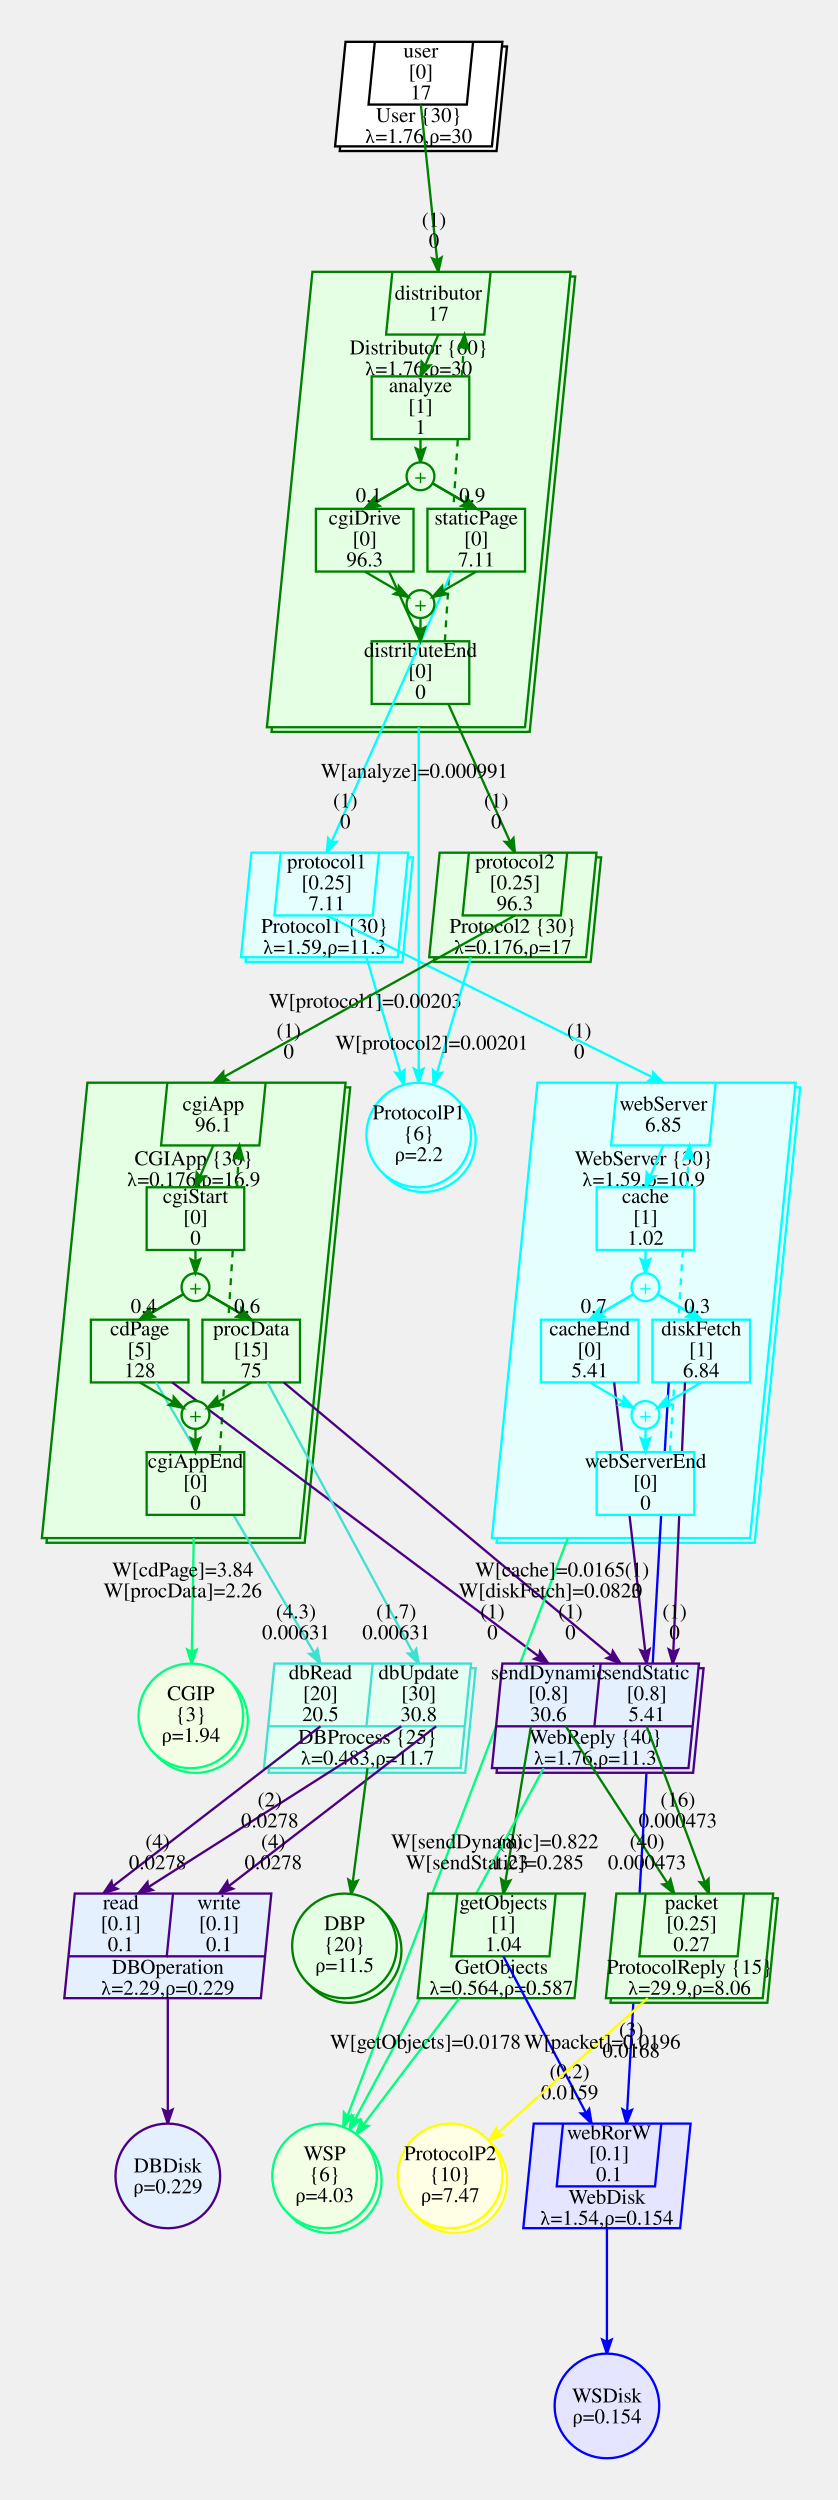
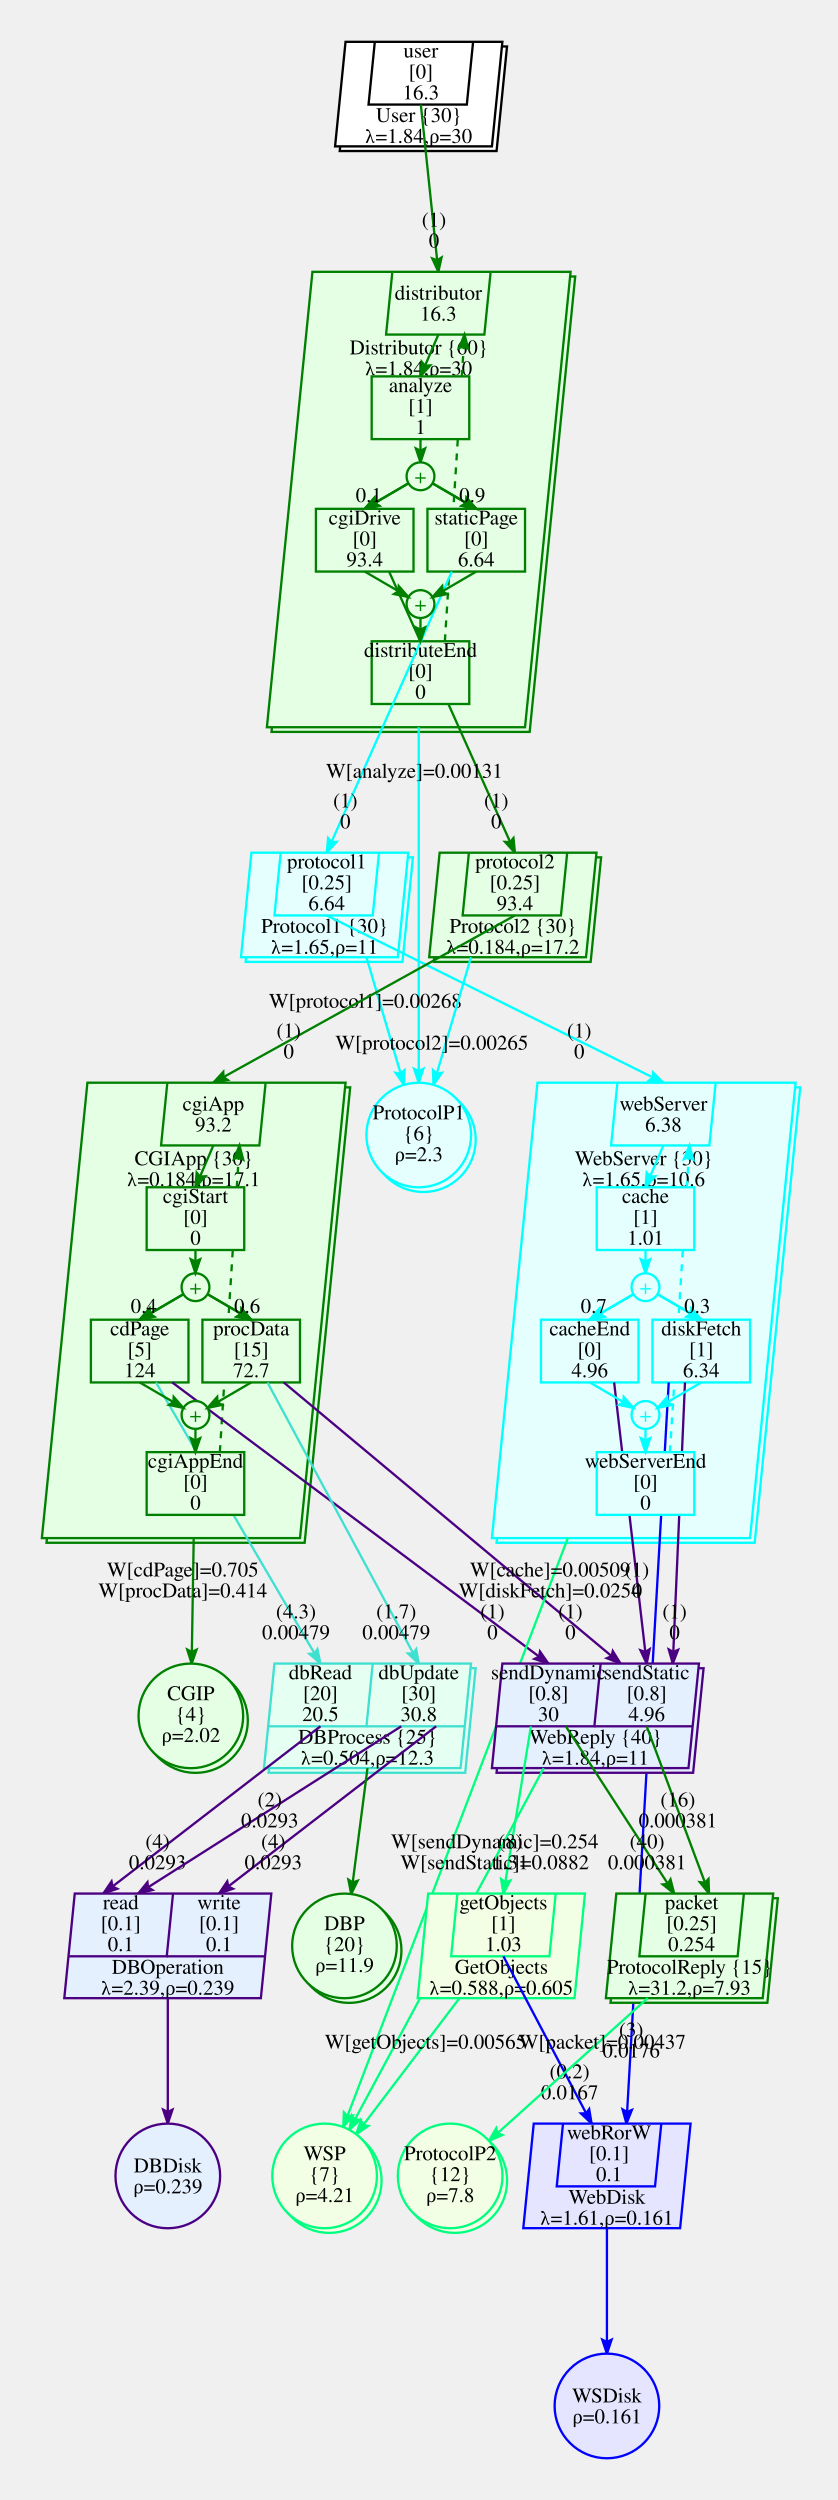
<svg xmlns="http://www.w3.org/2000/svg" width="5.006in" height="14.944in" viewBox="0 0 9010 26900">
  <polygon fill="#ffffff" stroke="black" stroke-width="25" points="3767.5,500 5455,500 5342.5,1625 3655,1625 " />
  <polygon fill="#ffffff" stroke="black" stroke-width="25" points="3717.5,450 5405,450 5292.5,1575 3605,1575 " />
-   <text x="4505" y="1538" font-family="Times" font-style="Roman" font-size="225" fill="black" text-anchor="middle">λ=1.76,ρ=30</text>
+   <text x="4505" y="1538" font-family="Times" font-style="Roman" font-size="225" fill="black" text-anchor="middle">λ=1.84,ρ=30</text>
  <text x="4505" y="1313" font-family="Times" font-style="Roman" font-size="225" fill="black" text-anchor="middle">User {30}</text>
  <polyline stroke="black" stroke-width="25" fill="none" points="4032.5,450 3965,1125 5022.5,1125 5090,450 " />
-   <text x="4528" y="1069" font-family="Times" font-style="Roman" font-size="225" fill="black" text-anchor="middle">17</text>
+   <text x="4528" y="1069" font-family="Times" font-style="Roman" font-size="225" fill="black" text-anchor="middle">16.3</text>
  <text x="4528" y="844" font-family="Times" font-style="Roman" font-size="225" fill="black" text-anchor="middle">[0]</text>
  <text x="4528" y="619" font-family="Times" font-style="Roman" font-size="225" fill="black" text-anchor="middle">user</text>
  <line x1="4527.5" y1="1125" x2="4716.25" y2="2925" stroke="Green" stroke-width="25" />
  <polygon fill="Green" stroke="Green" stroke-width="25" points="4716.25,2925 4750.33,2770.6 4703.21,2800.68 4650.88,2781.03 " />
  <text x="4669" y="2663" font-family="Times" font-style="Roman" font-size="225" fill="black" text-anchor="middle">0</text>
  <text x="4669" y="2438" font-family="Times" font-style="Roman" font-size="225" fill="black" text-anchor="middle">(1)</text>
  <polygon fill="#e5ffe5" stroke="Green" stroke-width="25" points="3411.25,2975 6188.75,2975 5698.75,7875 2921.25,7875 " />
  <polygon fill="#e5ffe5" stroke="Green" stroke-width="25" points="3361.25,2925 6138.75,2925 5648.75,7825 2871.25,7825 " />
-   <text x="4505" y="4038" font-family="Times" font-style="Roman" font-size="225" fill="black" text-anchor="middle">λ=1.76,ρ=30</text>
+   <text x="4505" y="4038" font-family="Times" font-style="Roman" font-size="225" fill="black" text-anchor="middle">λ=1.84,ρ=30</text>
  <text x="4505" y="3813" font-family="Times" font-style="Roman" font-size="225" fill="black" text-anchor="middle">Distributor {60}</text>
  <polyline stroke="Green" stroke-width="25" fill="none" points="4221.25,2925 4153.75,3600 5211.25,3600 5278.75,2925 " />
-   <text x="4716" y="3450" font-family="Times" font-style="Roman" font-size="225" fill="black" text-anchor="middle">17</text>
+   <text x="4716" y="3450" font-family="Times" font-style="Roman" font-size="225" fill="black" text-anchor="middle">16.3</text>
  <text x="4716" y="3225" font-family="Times" font-style="Roman" font-size="225" fill="black" text-anchor="middle">distributor</text>
  <line x1="4716.25" y1="3600" x2="4523.75" y2="4050" stroke="Green" stroke-width="25" />
  <polygon fill="Green" stroke="Green" stroke-width="25" points="4523.75,4050 4628.72,3931.75 4572.91,3935.07 4536.77,3892.42 " />
  <line x1="4786.25" y1="6900" x2="4997.5" y2="3600" stroke-dasharray="75" stroke="Green" stroke-width="25" />
  <polygon fill="Green" stroke="Green" stroke-width="25" points="4997.5,3600 4938.02,3746.5 4989.51,3724.74 5037.82,3752.89 " />
  <polygon fill="#e5ffe5" stroke="Green" stroke-width="25" points="3998.75,4725 3998.75,4050 5048.75,4050 5048.75,4725 3998.75,4725 " />
  <text x="4524" y="4669" font-family="Times" font-style="Roman" font-size="225" fill="black" text-anchor="middle">1</text>
  <text x="4524" y="4444" font-family="Times" font-style="Roman" font-size="225" fill="black" text-anchor="middle">[1]</text>
  <text x="4524" y="4219" font-family="Times" font-style="Roman" font-size="225" fill="black" text-anchor="middle">analyze</text>
  <polygon fill="#e5ffe5" stroke="Green" stroke-width="25" points="3398.75,6150 3398.75,5475 4448.75,5475 4448.75,6150 3398.75,6150 " />
  <line x1="4186.25" y1="6150" x2="5540" y2="9175" stroke="Green" stroke-width="25" />
  <polygon fill="Green" stroke="Green" stroke-width="25" points="5540,9175 5524.37,9017.66 5488.94,9060.9 5433.09,9058.51 " />
  <text x="5339" y="8913" font-family="Times" font-style="Roman" font-size="225" fill="black" text-anchor="middle">0</text>
  <text x="5339" y="8688" font-family="Times" font-style="Roman" font-size="225" fill="black" text-anchor="middle">(1)</text>
-   <text x="3924" y="6094" font-family="Times" font-style="Roman" font-size="225" fill="black" text-anchor="middle">96.3</text>
+   <text x="3924" y="6094" font-family="Times" font-style="Roman" font-size="225" fill="black" text-anchor="middle">93.4</text>
  <text x="3924" y="5869" font-family="Times" font-style="Roman" font-size="225" fill="black" text-anchor="middle">[0]</text>
  <text x="3924" y="5644" font-family="Times" font-style="Roman" font-size="225" fill="black" text-anchor="middle">cgiDrive</text>
  <polygon fill="#e5ffe5" stroke="Green" stroke-width="25" points="3998.75,7575 3998.75,6900 5048.75,6900 5048.75,7575 3998.75,7575 " />
  <text x="4524" y="7519" font-family="Times" font-style="Roman" font-size="225" fill="black" text-anchor="middle">0</text>
  <text x="4524" y="7294" font-family="Times" font-style="Roman" font-size="225" fill="black" text-anchor="middle">[0]</text>
  <text x="4524" y="7069" font-family="Times" font-style="Roman" font-size="225" fill="black" text-anchor="middle">distributeEnd</text>
  <polygon fill="#e5ffe5" stroke="Green" stroke-width="25" points="4598.75,6150 4598.75,5475 5648.75,5475 5648.75,6150 4598.75,6150 " />
  <line x1="4861.25" y1="6150" x2="3515" y2="9175" stroke="Cyan" stroke-width="25" />
  <polygon fill="Cyan" stroke="Cyan" stroke-width="25" points="3515,9175 3621.67,9058.29 3565.82,9060.8 3530.31,9017.63 " />
  <text x="3715" y="8913" font-family="Times" font-style="Roman" font-size="225" fill="black" text-anchor="middle">0</text>
  <text x="3715" y="8688" font-family="Times" font-style="Roman" font-size="225" fill="black" text-anchor="middle">(1)</text>
-   <text x="5124" y="6094" font-family="Times" font-style="Roman" font-size="225" fill="black" text-anchor="middle">7.11</text>
+   <text x="5124" y="6094" font-family="Times" font-style="Roman" font-size="225" fill="black" text-anchor="middle">6.64</text>
  <text x="5124" y="5869" font-family="Times" font-style="Roman" font-size="225" fill="black" text-anchor="middle">[0]</text>
  <text x="5124" y="5644" font-family="Times" font-style="Roman" font-size="225" fill="black" text-anchor="middle">staticPage</text>
  <line x1="4523.75" y1="4725" x2="4523.75" y2="4975" stroke="Green" stroke-width="25" />
  <polygon fill="Green" stroke="Green" stroke-width="25" points="4523.75,4975 4573.75,4825 4523.75,4850 4473.75,4825 " />
  <circle cx="4524" cy="6500" r="150" fill="#e5ffe5" stroke="Green" stroke-width="25" />
  <text x="4524" y="6575" font-family="Times" font-style="Roman" font-size="225" fill="Green" text-anchor="middle">+</text>
  <line x1="3923.75" y1="6150" x2="4394.18" y2="6424.42" stroke="Green" stroke-width="25" />
  <polygon fill="Green" stroke="Green" stroke-width="25" points="4394.18,6424.42 4289.81,6305.65 4286.21,6361.44 4239.42,6392.03 " />
  <line x1="5123.75" y1="6150" x2="4653.32" y2="6424.42" stroke="Green" stroke-width="25" />
  <polygon fill="Green" stroke="Green" stroke-width="25" points="4653.32,6424.42 4808.08,6392.03 4761.29,6361.44 4757.69,6305.65 " />
  <circle cx="4524" cy="5125" r="150" fill="#e5ffe5" stroke="Green" stroke-width="25" />
  <text x="4524" y="5200" font-family="Times" font-style="Roman" font-size="225" fill="Green" text-anchor="middle">+</text>
  <line x1="4394.18" y1="5200.58" x2="3923.75" y2="5475" stroke="Green" stroke-width="25" />
  <polygon fill="Green" stroke="Green" stroke-width="25" points="3923.75,5475 4078.51,5442.61 4031.72,5412.02 4028.12,5356.23 " />
  <line x1="4653.32" y1="5200.58" x2="5123.75" y2="5475" stroke="Green" stroke-width="25" />
  <polygon fill="Green" stroke="Green" stroke-width="25" points="5123.75,5475 5019.38,5356.23 5015.78,5412.02 4968.99,5442.61 " />
  <line x1="4394.18" y1="5200.58" x2="3923.75" y2="5475" stroke="Green" stroke-width="25" />
  <polygon fill="Green" stroke="Green" stroke-width="25" points="3923.75,5475 4078.51,5442.61 4031.72,5412.02 4028.12,5356.23 " />
  <line x1="4653.32" y1="5200.58" x2="5123.75" y2="5475" stroke="Green" stroke-width="25" />
  <polygon fill="Green" stroke="Green" stroke-width="25" points="5123.75,5475 5019.38,5356.23 5015.78,5412.02 4968.99,5442.61 " />
  <text x="3967" y="5402" font-family="Times" font-style="Roman" font-size="225" fill="black" text-anchor="middle">0.1</text>
  <text x="5081" y="5402" font-family="Times" font-style="Roman" font-size="225" fill="black" text-anchor="middle">0.9</text>
  <line x1="4523.75" y1="6650" x2="4523.75" y2="6900" stroke="Green" stroke-width="25" />
  <polygon fill="Green" stroke="Green" stroke-width="25" points="4523.75,6900 4573.75,6750 4523.75,6775 4473.75,6750 " />
  <line x1="4505" y1="7825" x2="4505" y2="11650" stroke="Cyan" stroke-width="25" />
  <polygon fill="Cyan" stroke="Cyan" stroke-width="25" points="4505,11650 4555,11500 4505,11525 4455,11500 " />
-   <text x="4458" y="8369" font-family="Times" font-style="Roman" font-size="225" fill="black" text-anchor="middle">W[analyze]=0.000991</text>
+   <text x="4458" y="8369" font-family="Times" font-style="Roman" font-size="225" fill="black" text-anchor="middle">W[analyze]=0.00131</text>
  <polygon fill="#e5ffff" stroke="Cyan" stroke-width="25" points="2755,9225 4442.5,9225 4330,10350 2642.5,10350 " />
  <polygon fill="#e5ffff" stroke="Cyan" stroke-width="25" points="2705,9175 4392.5,9175 4280,10300 2592.5,10300 " />
-   <text x="3492" y="10263" font-family="Times" font-style="Roman" font-size="225" fill="black" text-anchor="middle">λ=1.59,ρ=11.3</text>
+   <text x="3492" y="10263" font-family="Times" font-style="Roman" font-size="225" fill="black" text-anchor="middle">λ=1.65,ρ=11</text>
  <text x="3492" y="10038" font-family="Times" font-style="Roman" font-size="225" fill="black" text-anchor="middle">Protocol1 {30}</text>
  <polyline stroke="Cyan" stroke-width="25" fill="none" points="3020,9175 2952.5,9850 4010,9850 4077.5,9175 " />
-   <text x="3515" y="9794" font-family="Times" font-style="Roman" font-size="225" fill="black" text-anchor="middle">7.11</text>
+   <text x="3515" y="9794" font-family="Times" font-style="Roman" font-size="225" fill="black" text-anchor="middle">6.64</text>
  <text x="3515" y="9569" font-family="Times" font-style="Roman" font-size="225" fill="black" text-anchor="middle">[0.25]</text>
  <text x="3515" y="9344" font-family="Times" font-style="Roman" font-size="225" fill="black" text-anchor="middle">protocol1</text>
  <line x1="3515" y1="9850" x2="7137.5" y2="11650" stroke="Cyan" stroke-width="25" />
  <polygon fill="Cyan" stroke="Cyan" stroke-width="25" points="7137.5,11650 7025.42,11538.5 7025.56,11594.4 6980.92,11628 " />
  <text x="6232" y="11388" font-family="Times" font-style="Roman" font-size="225" fill="black" text-anchor="middle">0</text>
  <text x="6232" y="11163" font-family="Times" font-style="Roman" font-size="225" fill="black" text-anchor="middle">(1)</text>
  <line x1="3942.5" y1="10300" x2="4346.28" y2="11672.9" stroke="Cyan" stroke-width="25" />
  <polygon fill="Cyan" stroke="Cyan" stroke-width="25" points="4346.28,11672.9 4351.92,11514.8 4311.01,11552.9 4255.99,11543.1 " />
-   <text x="3931" y="10844" font-family="Times" font-style="Roman" font-size="225" fill="black" text-anchor="middle">W[protocol1]=0.00203</text>
+   <text x="3931" y="10844" font-family="Times" font-style="Roman" font-size="225" fill="black" text-anchor="middle">W[protocol1]=0.00268</text>
  <polygon fill="#e5ffe5" stroke="Green" stroke-width="25" points="4780,9225 6467.5,9225 6355,10350 4667.5,10350 " />
  <polygon fill="#e5ffe5" stroke="Green" stroke-width="25" points="4730,9175 6417.5,9175 6305,10300 4617.5,10300 " />
-   <text x="5518" y="10263" font-family="Times" font-style="Roman" font-size="225" fill="black" text-anchor="middle">λ=0.176,ρ=17</text>
+   <text x="5518" y="10263" font-family="Times" font-style="Roman" font-size="225" fill="black" text-anchor="middle">λ=0.184,ρ=17.2</text>
  <text x="5518" y="10038" font-family="Times" font-style="Roman" font-size="225" fill="black" text-anchor="middle">Protocol2 {30}</text>
  <polyline stroke="Green" stroke-width="25" fill="none" points="5045,9175 4977.5,9850 6035,9850 6102.5,9175 " />
-   <text x="5540" y="9794" font-family="Times" font-style="Roman" font-size="225" fill="black" text-anchor="middle">96.3</text>
+   <text x="5540" y="9794" font-family="Times" font-style="Roman" font-size="225" fill="black" text-anchor="middle">93.4</text>
  <text x="5540" y="9569" font-family="Times" font-style="Roman" font-size="225" fill="black" text-anchor="middle">[0.25]</text>
  <text x="5540" y="9344" font-family="Times" font-style="Roman" font-size="225" fill="black" text-anchor="middle">protocol2</text>
  <line x1="5540" y1="9850" x2="2295" y2="11650" stroke="Green" stroke-width="25" />
  <polygon fill="Green" stroke="Green" stroke-width="25" points="2295,11650 2450.42,11621 2404.31,11589.4 2401.92,11533.5 " />
  <text x="3106" y="11388" font-family="Times" font-style="Roman" font-size="225" fill="black" text-anchor="middle">0</text>
  <text x="3106" y="11163" font-family="Times" font-style="Roman" font-size="225" fill="black" text-anchor="middle">(1)</text>
  <line x1="5067.5" y1="10300" x2="4663.72" y2="11672.9" stroke="Cyan" stroke-width="25" />
  <polygon fill="Cyan" stroke="Cyan" stroke-width="25" points="4663.72,11672.9 4754.01,11543.1 4698.99,11552.9 4658.08,11514.8 " />
-   <text x="4646" y="11294" font-family="Times" font-style="Roman" font-size="225" fill="black" text-anchor="middle">W[protocol2]=0.00201</text>
+   <text x="4646" y="11294" font-family="Times" font-style="Roman" font-size="225" fill="black" text-anchor="middle">W[protocol2]=0.00265</text>
  <polygon fill="#e5ffe5" stroke="Green" stroke-width="25" points="990,11700 3767.5,11700 3277.5,16600 500,16600 " />
  <polygon fill="#e5ffe5" stroke="Green" stroke-width="25" points="940,11650 3717.5,11650 3227.5,16550 450,16550 " />
-   <text x="2084" y="12763" font-family="Times" font-style="Roman" font-size="225" fill="black" text-anchor="middle">λ=0.176,ρ=16.9</text>
+   <text x="2084" y="12763" font-family="Times" font-style="Roman" font-size="225" fill="black" text-anchor="middle">λ=0.184,ρ=17.1</text>
  <text x="2084" y="12538" font-family="Times" font-style="Roman" font-size="225" fill="black" text-anchor="middle">CGIApp {30}</text>
  <polyline stroke="Green" stroke-width="25" fill="none" points="1800,11650 1732.5,12325 2790,12325 2857.5,11650 " />
-   <text x="2295" y="12175" font-family="Times" font-style="Roman" font-size="225" fill="black" text-anchor="middle">96.1</text>
+   <text x="2295" y="12175" font-family="Times" font-style="Roman" font-size="225" fill="black" text-anchor="middle">93.2</text>
  <text x="2295" y="11950" font-family="Times" font-style="Roman" font-size="225" fill="black" text-anchor="middle">cgiApp</text>
  <line x1="2295" y1="12325" x2="2102.5" y2="12775" stroke="Green" stroke-width="25" />
  <polygon fill="Green" stroke="Green" stroke-width="25" points="2102.5,12775 2207.47,12656.8 2151.66,12660.1 2115.52,12617.4 " />
  <line x1="2365" y1="15625" x2="2576.25" y2="12325" stroke-dasharray="75" stroke="Green" stroke-width="25" />
  <polygon fill="Green" stroke="Green" stroke-width="25" points="2576.25,12325 2516.77,12471.5 2568.26,12449.7 2616.57,12477.9 " />
  <polygon fill="#e5ffe5" stroke="Green" stroke-width="25" points="977.5,14875 977.5,14200 2027.5,14200 2027.5,14875 977.5,14875 " />
  <line x1="1677.5" y1="14875" x2="3447.5" y2="17900" stroke="Turquoise" stroke-width="25" />
  <polygon fill="Turquoise" stroke="Turquoise" stroke-width="25" points="3447.5,17900 3414.9,17745.3 3384.37,17792.1 3328.59,17795.8 " />
-   <text x="3184" y="17638" font-family="Times" font-style="Roman" font-size="225" fill="black" text-anchor="middle">0.00631</text>
+   <text x="3184" y="17638" font-family="Times" font-style="Roman" font-size="225" fill="black" text-anchor="middle">0.00479</text>
  <text x="3184" y="17413" font-family="Times" font-style="Roman" font-size="225" fill="black" text-anchor="middle">(4.3)</text>
  <line x1="1852.5" y1="14875" x2="5900" y2="17900" stroke="Indigo" stroke-width="25" />
  <polygon fill="Indigo" stroke="Indigo" stroke-width="25" points="5900,17900 5809.78,17770.2 5799.87,17825.2 5749.92,17850.3 " />
  <text x="5298" y="17638" font-family="Times" font-style="Roman" font-size="225" fill="black" text-anchor="middle">0</text>
  <text x="5298" y="17413" font-family="Times" font-style="Roman" font-size="225" fill="black" text-anchor="middle">(1)</text>
-   <text x="1503" y="14819" font-family="Times" font-style="Roman" font-size="225" fill="black" text-anchor="middle">128</text>
+   <text x="1503" y="14819" font-family="Times" font-style="Roman" font-size="225" fill="black" text-anchor="middle">124</text>
  <text x="1503" y="14594" font-family="Times" font-style="Roman" font-size="225" fill="black" text-anchor="middle">[5]</text>
  <text x="1503" y="14369" font-family="Times" font-style="Roman" font-size="225" fill="black" text-anchor="middle">cdPage</text>
  <polygon fill="#e5ffe5" stroke="Green" stroke-width="25" points="1577.5,16300 1577.5,15625 2627.5,15625 2627.5,16300 1577.5,16300 " />
  <text x="2103" y="16244" font-family="Times" font-style="Roman" font-size="225" fill="black" text-anchor="middle">0</text>
  <text x="2103" y="16019" font-family="Times" font-style="Roman" font-size="225" fill="black" text-anchor="middle">[0]</text>
  <text x="2103" y="15794" font-family="Times" font-style="Roman" font-size="225" fill="black" text-anchor="middle">cgiAppEnd</text>
  <polygon fill="#e5ffe5" stroke="Green" stroke-width="25" points="1577.5,13450 1577.5,12775 2627.5,12775 2627.5,13450 1577.5,13450 " />
  <text x="2103" y="13394" font-family="Times" font-style="Roman" font-size="225" fill="black" text-anchor="middle">0</text>
  <text x="2103" y="13169" font-family="Times" font-style="Roman" font-size="225" fill="black" text-anchor="middle">[0]</text>
  <text x="2103" y="12944" font-family="Times" font-style="Roman" font-size="225" fill="black" text-anchor="middle">cgiStart</text>
  <polygon fill="#e5ffe5" stroke="Green" stroke-width="25" points="2177.5,14875 2177.5,14200 3227.5,14200 3227.5,14875 2177.5,14875 " />
  <line x1="2877.5" y1="14875" x2="4505" y2="17900" stroke="Turquoise" stroke-width="25" />
  <polygon fill="Turquoise" stroke="Turquoise" stroke-width="25" points="4505,17900 4477.96,17744.2 4445.78,17789.9 4389.9,17791.6 " />
-   <text x="4263" y="17638" font-family="Times" font-style="Roman" font-size="225" fill="black" text-anchor="middle">0.00631</text>
+   <text x="4263" y="17638" font-family="Times" font-style="Roman" font-size="225" fill="black" text-anchor="middle">0.00479</text>
  <text x="4263" y="17413" font-family="Times" font-style="Roman" font-size="225" fill="black" text-anchor="middle">(1.7)</text>
  <line x1="3052.5" y1="14875" x2="6676.25" y2="17900" stroke="Indigo" stroke-width="25" />
  <polygon fill="Indigo" stroke="Indigo" stroke-width="25" points="6676.25,17900 6593.14,17765.5 6580.29,17819.9 6529.06,17842.3 " />
  <text x="6137" y="17638" font-family="Times" font-style="Roman" font-size="225" fill="black" text-anchor="middle">0</text>
  <text x="6137" y="17413" font-family="Times" font-style="Roman" font-size="225" fill="black" text-anchor="middle">(1)</text>
-   <text x="2703" y="14819" font-family="Times" font-style="Roman" font-size="225" fill="black" text-anchor="middle">75</text>
+   <text x="2703" y="14819" font-family="Times" font-style="Roman" font-size="225" fill="black" text-anchor="middle">72.7</text>
  <text x="2703" y="14594" font-family="Times" font-style="Roman" font-size="225" fill="black" text-anchor="middle">[15]</text>
  <text x="2703" y="14369" font-family="Times" font-style="Roman" font-size="225" fill="black" text-anchor="middle">procData</text>
  <circle cx="2103" cy="15225" r="150" fill="#e5ffe5" stroke="Green" stroke-width="25" />
  <text x="2103" y="15300" font-family="Times" font-style="Roman" font-size="225" fill="Green" text-anchor="middle">+</text>
  <line x1="2702.5" y1="14875" x2="2232.07" y2="15149.4" stroke="Green" stroke-width="25" />
  <polygon fill="Green" stroke="Green" stroke-width="25" points="2232.07,15149.4 2386.83,15117 2340.04,15086.4 2336.44,15030.6 " />
  <line x1="1502.5" y1="14875" x2="1972.93" y2="15149.4" stroke="Green" stroke-width="25" />
  <polygon fill="Green" stroke="Green" stroke-width="25" points="1972.93,15149.4 1868.56,15030.6 1864.96,15086.4 1818.17,15117 " />
  <circle cx="2103" cy="13850" r="150" fill="#e5ffe5" stroke="Green" stroke-width="25" />
  <text x="2103" y="13925" font-family="Times" font-style="Roman" font-size="225" fill="Green" text-anchor="middle">+</text>
  <line x1="2232.07" y1="13925.6" x2="2702.5" y2="14200" stroke="Green" stroke-width="25" />
  <polygon fill="Green" stroke="Green" stroke-width="25" points="2702.5,14200 2598.13,14081.2 2594.53,14137 2547.74,14167.6 " />
  <line x1="1972.93" y1="13925.6" x2="1502.5" y2="14200" stroke="Green" stroke-width="25" />
  <polygon fill="Green" stroke="Green" stroke-width="25" points="1502.5,14200 1657.26,14167.6 1610.47,14137 1606.87,14081.2 " />
  <line x1="2232.07" y1="13925.6" x2="2702.5" y2="14200" stroke="Green" stroke-width="25" />
  <polygon fill="Green" stroke="Green" stroke-width="25" points="2702.5,14200 2598.13,14081.2 2594.53,14137 2547.74,14167.6 " />
  <line x1="1972.93" y1="13925.6" x2="1502.5" y2="14200" stroke="Green" stroke-width="25" />
  <polygon fill="Green" stroke="Green" stroke-width="25" points="1502.5,14200 1657.26,14167.6 1610.47,14137 1606.87,14081.2 " />
  <text x="2659" y="14127" font-family="Times" font-style="Roman" font-size="225" fill="black" text-anchor="middle">0.6</text>
  <text x="1546" y="14127" font-family="Times" font-style="Roman" font-size="225" fill="black" text-anchor="middle">0.4</text>
  <line x1="2102.5" y1="15375" x2="2102.5" y2="15625" stroke="Green" stroke-width="25" />
  <polygon fill="Green" stroke="Green" stroke-width="25" points="2102.5,15625 2152.5,15475 2102.5,15500 2052.5,15475 " />
  <line x1="2102.5" y1="13450" x2="2102.5" y2="13700" stroke="Green" stroke-width="25" />
  <polygon fill="Green" stroke="Green" stroke-width="25" points="2102.5,13700 2152.5,13550 2102.5,13575 2052.5,13550 " />
-   <line x1="2083.75" y1="16550" x2="2061.69" y2="17900.1" stroke="SpringGreen" stroke-width="25" />
-   <polygon fill="SpringGreen" stroke="SpringGreen" stroke-width="25" points="2061.69,17900.1 2114.13,17750.9 2063.73,17775.1 2014.15,17749.3 " />
-   <text x="1966" y="17188" font-family="Times" font-style="Roman" font-size="225" fill="black" text-anchor="middle">W[procData]=2.26</text>
-   <text x="1966" y="16963" font-family="Times" font-style="Roman" font-size="225" fill="black" text-anchor="middle">W[cdPage]=3.84</text>
+   <line x1="2083.75" y1="16550" x2="2061.69" y2="17900.1" stroke="Green" stroke-width="25" />
+   <polygon fill="Green" stroke="Green" stroke-width="25" points="2061.69,17900.1 2114.13,17750.9 2063.73,17775.1 2014.15,17749.3 " />
+   <text x="1966" y="17188" font-family="Times" font-style="Roman" font-size="225" fill="black" text-anchor="middle">W[procData]=0.414</text>
+   <text x="1966" y="16963" font-family="Times" font-style="Roman" font-size="225" fill="black" text-anchor="middle">W[cdPage]=0.705</text>
  <circle cx="4555" cy="12263" r="563" fill="#e5ffff" stroke="Cyan" stroke-width="25" />
  <circle cx="4505" cy="12213" r="563" fill="#e5ffff" stroke="Cyan" stroke-width="25" />
-   <text x="4505" y="12494" font-family="Times" font-style="Roman" font-size="225" fill="black" text-anchor="middle">ρ=2.2</text>
+   <text x="4505" y="12494" font-family="Times" font-style="Roman" font-size="225" fill="black" text-anchor="middle">ρ=2.3</text>
  <text x="4505" y="12269" font-family="Times" font-style="Roman" font-size="225" fill="black" text-anchor="middle">{6}</text>
  <text x="4505" y="12044" font-family="Times" font-style="Roman" font-size="225" fill="black" text-anchor="middle">ProtocolP1</text>
  <polygon fill="#e5ffff" stroke="Cyan" stroke-width="25" points="5832.5,11700 8610,11700 8120,16600 5342.5,16600 " />
  <polygon fill="#e5ffff" stroke="Cyan" stroke-width="25" points="5782.5,11650 8560,11650 8070,16550 5292.5,16550 " />
-   <text x="6926" y="12763" font-family="Times" font-style="Roman" font-size="225" fill="black" text-anchor="middle">λ=1.59,ρ=10.9</text>
+   <text x="6926" y="12763" font-family="Times" font-style="Roman" font-size="225" fill="black" text-anchor="middle">λ=1.65,ρ=10.6</text>
  <text x="6926" y="12538" font-family="Times" font-style="Roman" font-size="225" fill="black" text-anchor="middle">WebServer {30}</text>
  <polyline stroke="Cyan" stroke-width="25" fill="none" points="6642.5,11650 6575,12325 7632.5,12325 7700,11650 " />
-   <text x="7138" y="12175" font-family="Times" font-style="Roman" font-size="225" fill="black" text-anchor="middle">6.85</text>
+   <text x="7138" y="12175" font-family="Times" font-style="Roman" font-size="225" fill="black" text-anchor="middle">6.38</text>
  <text x="7138" y="11950" font-family="Times" font-style="Roman" font-size="225" fill="black" text-anchor="middle">webServer</text>
  <line x1="7137.5" y1="12325" x2="6945" y2="12775" stroke="Cyan" stroke-width="25" />
  <polygon fill="Cyan" stroke="Cyan" stroke-width="25" points="6945,12775 7049.97,12656.8 6994.16,12660.1 6958.02,12617.4 " />
  <line x1="7207.5" y1="15625" x2="7418.75" y2="12325" stroke-dasharray="75" stroke="Cyan" stroke-width="25" />
  <polygon fill="Cyan" stroke="Cyan" stroke-width="25" points="7418.75,12325 7359.27,12471.5 7410.76,12449.7 7459.07,12477.9 " />
  <polygon fill="#e5ffff" stroke="Cyan" stroke-width="25" points="6420,13450 6420,12775 7470,12775 7470,13450 6420,13450 " />
-   <text x="6945" y="13394" font-family="Times" font-style="Roman" font-size="225" fill="black" text-anchor="middle">1.02</text>
+   <text x="6945" y="13394" font-family="Times" font-style="Roman" font-size="225" fill="black" text-anchor="middle">1.01</text>
  <text x="6945" y="13169" font-family="Times" font-style="Roman" font-size="225" fill="black" text-anchor="middle">[1]</text>
  <text x="6945" y="12944" font-family="Times" font-style="Roman" font-size="225" fill="black" text-anchor="middle">cache</text>
  <polygon fill="#e5ffff" stroke="Cyan" stroke-width="25" points="5820,14875 5820,14200 6870,14200 6870,14875 5820,14875 " />
  <line x1="6607.5" y1="14875" x2="6957.5" y2="17900" stroke="Indigo" stroke-width="25" />
  <polygon fill="Indigo" stroke="Indigo" stroke-width="25" points="6957.5,17900 6989.93,17745.2 6943.13,17775.8 6890.59,17756.7 " />
  <text x="6853" y="17188" font-family="Times" font-style="Roman" font-size="225" fill="black" text-anchor="middle">0</text>
  <text x="6853" y="16963" font-family="Times" font-style="Roman" font-size="225" fill="black" text-anchor="middle">(1)</text>
-   <text x="6345" y="14819" font-family="Times" font-style="Roman" font-size="225" fill="black" text-anchor="middle">5.41</text>
+   <text x="6345" y="14819" font-family="Times" font-style="Roman" font-size="225" fill="black" text-anchor="middle">4.96</text>
  <text x="6345" y="14594" font-family="Times" font-style="Roman" font-size="225" fill="black" text-anchor="middle">[0]</text>
  <text x="6345" y="14369" font-family="Times" font-style="Roman" font-size="225" fill="black" text-anchor="middle">cacheEnd</text>
  <polygon fill="#e5ffff" stroke="Cyan" stroke-width="25" points="7020,14875 7020,14200 8070,14200 8070,14875 7020,14875 " />
  <line x1="7195" y1="14875" x2="6740" y2="22850" stroke="Blue" stroke-width="25" />
  <polygon fill="Blue" stroke="Blue" stroke-width="25" points="6740,22850 6798.46,22703.1 6747.12,22725.2 6698.63,22697.4 " />
-   <text x="6791" y="22138" font-family="Times" font-style="Roman" font-size="225" fill="black" text-anchor="middle">0.0168</text>
+   <text x="6791" y="22138" font-family="Times" font-style="Roman" font-size="225" fill="black" text-anchor="middle">0.0176</text>
  <text x="6791" y="21913" font-family="Times" font-style="Roman" font-size="225" fill="black" text-anchor="middle">(3)</text>
  <line x1="7370" y1="14875" x2="7238.75" y2="17900" stroke="Indigo" stroke-width="25" />
  <polygon fill="Indigo" stroke="Indigo" stroke-width="25" points="7238.75,17900 7295.21,17752.3 7244.17,17775.1 7195.3,17748 " />
  <text x="7258" y="17638" font-family="Times" font-style="Roman" font-size="225" fill="black" text-anchor="middle">0</text>
  <text x="7258" y="17413" font-family="Times" font-style="Roman" font-size="225" fill="black" text-anchor="middle">(1)</text>
-   <text x="7545" y="14819" font-family="Times" font-style="Roman" font-size="225" fill="black" text-anchor="middle">6.84</text>
+   <text x="7545" y="14819" font-family="Times" font-style="Roman" font-size="225" fill="black" text-anchor="middle">6.34</text>
  <text x="7545" y="14594" font-family="Times" font-style="Roman" font-size="225" fill="black" text-anchor="middle">[1]</text>
  <text x="7545" y="14369" font-family="Times" font-style="Roman" font-size="225" fill="black" text-anchor="middle">diskFetch</text>
  <polygon fill="#e5ffff" stroke="Cyan" stroke-width="25" points="6420,16300 6420,15625 7470,15625 7470,16300 6420,16300 " />
  <text x="6945" y="16244" font-family="Times" font-style="Roman" font-size="225" fill="black" text-anchor="middle">0</text>
  <text x="6945" y="16019" font-family="Times" font-style="Roman" font-size="225" fill="black" text-anchor="middle">[0]</text>
  <text x="6945" y="15794" font-family="Times" font-style="Roman" font-size="225" fill="black" text-anchor="middle">webServerEnd</text>
  <line x1="6945" y1="13450" x2="6945" y2="13700" stroke="Cyan" stroke-width="25" />
  <polygon fill="Cyan" stroke="Cyan" stroke-width="25" points="6945,13700 6995,13550 6945,13575 6895,13550 " />
  <circle cx="6945" cy="15225" r="150" fill="#e5ffff" stroke="Cyan" stroke-width="25" />
  <text x="6945" y="15300" font-family="Times" font-style="Roman" font-size="225" fill="Cyan" text-anchor="middle">+</text>
  <line x1="6345" y1="14875" x2="6815.43" y2="15149.4" stroke="Cyan" stroke-width="25" />
  <polygon fill="Cyan" stroke="Cyan" stroke-width="25" points="6815.43,15149.4 6711.06,15030.6 6707.46,15086.4 6660.67,15117 " />
  <line x1="7545" y1="14875" x2="7074.57" y2="15149.4" stroke="Cyan" stroke-width="25" />
  <polygon fill="Cyan" stroke="Cyan" stroke-width="25" points="7074.57,15149.4 7229.33,15117 7182.54,15086.4 7178.94,15030.6 " />
  <circle cx="6945" cy="13850" r="150" fill="#e5ffff" stroke="Cyan" stroke-width="25" />
  <text x="6945" y="13925" font-family="Times" font-style="Roman" font-size="225" fill="Cyan" text-anchor="middle">+</text>
  <line x1="6815.43" y1="13925.6" x2="6345" y2="14200" stroke="Cyan" stroke-width="25" />
  <polygon fill="Cyan" stroke="Cyan" stroke-width="25" points="6345,14200 6499.76,14167.6 6452.97,14137 6449.37,14081.2 " />
  <line x1="7074.57" y1="13925.6" x2="7545" y2="14200" stroke="Cyan" stroke-width="25" />
  <polygon fill="Cyan" stroke="Cyan" stroke-width="25" points="7545,14200 7440.63,14081.2 7437.03,14137 7390.24,14167.6 " />
  <line x1="6815.43" y1="13925.6" x2="6345" y2="14200" stroke="Cyan" stroke-width="25" />
  <polygon fill="Cyan" stroke="Cyan" stroke-width="25" points="6345,14200 6499.76,14167.6 6452.97,14137 6449.37,14081.2 " />
  <line x1="7074.57" y1="13925.6" x2="7545" y2="14200" stroke="Cyan" stroke-width="25" />
  <polygon fill="Cyan" stroke="Cyan" stroke-width="25" points="7545,14200 7440.63,14081.2 7437.03,14137 7390.24,14167.6 " />
  <text x="6388" y="14127" font-family="Times" font-style="Roman" font-size="225" fill="black" text-anchor="middle">0.7</text>
  <text x="7502" y="14127" font-family="Times" font-style="Roman" font-size="225" fill="black" text-anchor="middle">0.3</text>
  <line x1="6945" y1="15375" x2="6945" y2="15625" stroke="Cyan" stroke-width="25" />
  <polygon fill="Cyan" stroke="Cyan" stroke-width="25" points="6945,15625 6995,15475 6945,15500 6895,15475 " />
  <line x1="6109.37" y1="16550" x2="3692.92" y2="22886.9" stroke="SpringGreen" stroke-width="25" />
  <polygon fill="SpringGreen" stroke="SpringGreen" stroke-width="25" points="3692.92,22886.9 3793.08,22764.6 3737.46,22770.1 3699.65,22728.9 " />
-   <text x="5919" y="17188" font-family="Times" font-style="Roman" font-size="225" fill="black" text-anchor="middle">W[diskFetch]=0.0823</text>
-   <text x="5919" y="16963" font-family="Times" font-style="Roman" font-size="225" fill="black" text-anchor="middle">W[cache]=0.0165</text>
-   <circle cx="2103" cy="18513" r="563" fill="#f2ffe5" stroke="SpringGreen" stroke-width="25" />
-   <circle cx="2053" cy="18463" r="563" fill="#f2ffe5" stroke="SpringGreen" stroke-width="25" />
-   <text x="2053" y="18744" font-family="Times" font-style="Roman" font-size="225" fill="black" text-anchor="middle">ρ=1.94</text>
-   <text x="2053" y="18519" font-family="Times" font-style="Roman" font-size="225" fill="black" text-anchor="middle">{3}</text>
+   <text x="5919" y="17188" font-family="Times" font-style="Roman" font-size="225" fill="black" text-anchor="middle">W[diskFetch]=0.0254</text>
+   <text x="5919" y="16963" font-family="Times" font-style="Roman" font-size="225" fill="black" text-anchor="middle">W[cache]=0.00509</text>
+   <circle cx="2103" cy="18513" r="563" fill="#e5ffe5" stroke="Green" stroke-width="25" />
+   <circle cx="2053" cy="18463" r="563" fill="#e5ffe5" stroke="Green" stroke-width="25" />
+   <text x="2053" y="18744" font-family="Times" font-style="Roman" font-size="225" fill="black" text-anchor="middle">ρ=2.02</text>
+   <text x="2053" y="18519" font-family="Times" font-style="Roman" font-size="225" fill="black" text-anchor="middle">{4}</text>
  <text x="2053" y="18294" font-family="Times" font-style="Roman" font-size="225" fill="black" text-anchor="middle">CGIP</text>
  <polygon fill="#e5fff2" stroke="Turquoise" stroke-width="25" points="3002.5,17950 5117.5,17950 5005,19075 2890,19075 " />
  <polygon fill="#e5fff2" stroke="Turquoise" stroke-width="25" points="2952.5,17900 5067.5,17900 4955,19025 2840,19025 " />
-   <text x="3954" y="18988" font-family="Times" font-style="Roman" font-size="225" fill="black" text-anchor="middle">λ=0.483,ρ=11.7</text>
+   <text x="3954" y="18988" font-family="Times" font-style="Roman" font-size="225" fill="black" text-anchor="middle">λ=0.504,ρ=12.3</text>
  <text x="3954" y="18763" font-family="Times" font-style="Roman" font-size="225" fill="black" text-anchor="middle">DBProcess {25}</text>
  <polyline stroke="Turquoise" stroke-width="25" fill="none" points="2885,18575 3942.5,18575 4010,17900 " />
  <text x="3447" y="18519" font-family="Times" font-style="Roman" font-size="225" fill="black" text-anchor="middle">20.5</text>
  <text x="3447" y="18294" font-family="Times" font-style="Roman" font-size="225" fill="black" text-anchor="middle">[20]</text>
  <text x="3447" y="18069" font-family="Times" font-style="Roman" font-size="225" fill="black" text-anchor="middle">dbRead</text>
  <line x1="3447.5" y1="18575" x2="1111.25" y2="20375" stroke="Indigo" stroke-width="25" />
  <polygon fill="Indigo" stroke="Indigo" stroke-width="25" points="1111.25,20375 1260.59,20323.1 1210.27,20298.7 1199.56,20243.8 " />
-   <text x="1695" y="20113" font-family="Times" font-style="Roman" font-size="225" fill="black" text-anchor="middle">0.0278</text>
+   <text x="1695" y="20113" font-family="Times" font-style="Roman" font-size="225" fill="black" text-anchor="middle">0.0293</text>
  <text x="1695" y="19888" font-family="Times" font-style="Roman" font-size="225" fill="black" text-anchor="middle">(4)</text>
  <line x1="3942.5" y1="18575" x2="5000" y2="18575" stroke="Turquoise" stroke-width="25" />
  <text x="4505" y="18519" font-family="Times" font-style="Roman" font-size="225" fill="black" text-anchor="middle">30.8</text>
  <text x="4505" y="18294" font-family="Times" font-style="Roman" font-size="225" fill="black" text-anchor="middle">[30]</text>
  <text x="4505" y="18069" font-family="Times" font-style="Roman" font-size="225" fill="black" text-anchor="middle">dbUpdate</text>
  <line x1="4317.5" y1="18575" x2="1486.25" y2="20375" stroke="Indigo" stroke-width="25" />
  <polygon fill="Indigo" stroke="Indigo" stroke-width="25" points="1486.25,20375 1639.66,20336.7 1591.74,20307.9 1586.01,20252.3 " />
-   <text x="2902" y="19663" font-family="Times" font-style="Roman" font-size="225" fill="black" text-anchor="middle">0.0278</text>
+   <text x="2902" y="19663" font-family="Times" font-style="Roman" font-size="225" fill="black" text-anchor="middle">0.0293</text>
  <text x="2902" y="19438" font-family="Times" font-style="Roman" font-size="225" fill="black" text-anchor="middle">(2)</text>
  <line x1="4692.5" y1="18575" x2="2356.25" y2="20375" stroke="Indigo" stroke-width="25" />
  <polygon fill="Indigo" stroke="Indigo" stroke-width="25" points="2356.25,20375 2505.59,20323.1 2455.27,20298.7 2444.56,20243.8 " />
-   <text x="2940" y="20113" font-family="Times" font-style="Roman" font-size="225" fill="black" text-anchor="middle">0.0278</text>
+   <text x="2940" y="20113" font-family="Times" font-style="Roman" font-size="225" fill="black" text-anchor="middle">0.0293</text>
  <text x="2940" y="19888" font-family="Times" font-style="Roman" font-size="225" fill="black" text-anchor="middle">(4)</text>
  <line x1="3953.75" y1="19025" x2="3778.44" y2="20379.7" stroke="Green" stroke-width="25" />
  <polygon fill="Green" stroke="Green" stroke-width="25" points="3778.44,20379.7 3847.28,20237.3 3794.48,20255.7 3748.11,20224.5 " />
  <polygon fill="#e5f0ff" stroke="Indigo" stroke-width="25" points="5455,17950 7570,17950 7457.5,19075 5342.5,19075 " />
  <polygon fill="#e5f0ff" stroke="Indigo" stroke-width="25" points="5405,17900 7520,17900 7407.5,19025 5292.5,19025 " />
-   <text x="6406" y="18988" font-family="Times" font-style="Roman" font-size="225" fill="black" text-anchor="middle">λ=1.76,ρ=11.3</text>
+   <text x="6406" y="18988" font-family="Times" font-style="Roman" font-size="225" fill="black" text-anchor="middle">λ=1.84,ρ=11</text>
  <text x="6406" y="18763" font-family="Times" font-style="Roman" font-size="225" fill="black" text-anchor="middle">WebReply {40}</text>
  <polyline stroke="Indigo" stroke-width="25" fill="none" points="5337.5,18575 6395,18575 6462.5,17900 " />
-   <text x="5900" y="18519" font-family="Times" font-style="Roman" font-size="225" fill="black" text-anchor="middle">30.6</text>
+   <text x="5900" y="18519" font-family="Times" font-style="Roman" font-size="225" fill="black" text-anchor="middle">30</text>
  <text x="5900" y="18294" font-family="Times" font-style="Roman" font-size="225" fill="black" text-anchor="middle">[0.8]</text>
  <text x="5900" y="18069" font-family="Times" font-style="Roman" font-size="225" fill="black" text-anchor="middle">sendDynamic</text>
-   <line x1="5712.5" y1="18575" x2="5416.25" y2="20375" stroke="Green" stroke-width="25" />
-   <polygon fill="Green" stroke="Green" stroke-width="25" points="5416.25,20375 5489.95,20235.1 5436.55,20251.7 5391.27,20218.9 " />
-   <text x="5490" y="20113" font-family="Times" font-style="Roman" font-size="225" fill="black" text-anchor="middle">1.23</text>
+   <line x1="5712.5" y1="18575" x2="5416.25" y2="20375" stroke="SpringGreen" stroke-width="25" />
+   <polygon fill="SpringGreen" stroke="SpringGreen" stroke-width="25" points="5416.25,20375 5489.95,20235.1 5436.55,20251.7 5391.27,20218.9 " />
+   <text x="5490" y="20113" font-family="Times" font-style="Roman" font-size="225" fill="black" text-anchor="middle">1.31</text>
  <text x="5490" y="19888" font-family="Times" font-style="Roman" font-size="225" fill="black" text-anchor="middle">(8)</text>
  <line x1="6087.5" y1="18575" x2="7253.75" y2="20375" stroke="Green" stroke-width="25" />
  <polygon fill="Green" stroke="Green" stroke-width="25" points="7253.75,20375 7214.15,20221.9 7185.78,20270.1 7130.22,20276.3 " />
-   <text x="6962" y="20113" font-family="Times" font-style="Roman" font-size="225" fill="black" text-anchor="middle">0.000473</text>
+   <text x="6962" y="20113" font-family="Times" font-style="Roman" font-size="225" fill="black" text-anchor="middle">0.000381</text>
  <text x="6962" y="19888" font-family="Times" font-style="Roman" font-size="225" fill="black" text-anchor="middle">(40)</text>
  <line x1="6395" y1="18575" x2="7452.5" y2="18575" stroke="Indigo" stroke-width="25" />
-   <text x="6958" y="18519" font-family="Times" font-style="Roman" font-size="225" fill="black" text-anchor="middle">5.41</text>
+   <text x="6958" y="18519" font-family="Times" font-style="Roman" font-size="225" fill="black" text-anchor="middle">4.96</text>
  <text x="6958" y="18294" font-family="Times" font-style="Roman" font-size="225" fill="black" text-anchor="middle">[0.8]</text>
  <text x="6958" y="18069" font-family="Times" font-style="Roman" font-size="225" fill="black" text-anchor="middle">sendStatic</text>
  <line x1="6957.5" y1="18575" x2="7628.75" y2="20375" stroke="Green" stroke-width="25" />
  <polygon fill="Green" stroke="Green" stroke-width="25" points="7628.75,20375 7623.19,20217 7585.07,20257.9 7529.49,20251.9 " />
-   <text x="7293" y="19663" font-family="Times" font-style="Roman" font-size="225" fill="black" text-anchor="middle">0.000473</text>
+   <text x="7293" y="19663" font-family="Times" font-style="Roman" font-size="225" fill="black" text-anchor="middle">0.000381</text>
  <text x="7293" y="19438" font-family="Times" font-style="Roman" font-size="225" fill="black" text-anchor="middle">(16)</text>
  <line x1="5849.38" y1="19025" x2="3758.69" y2="22917" stroke="SpringGreen" stroke-width="25" />
  <polygon fill="SpringGreen" stroke="SpringGreen" stroke-width="25" points="3758.69,22917 3873.72,22808.5 3817.84,22806.9 3785.63,22761.2 " />
-   <text x="5323" y="20113" font-family="Times" font-style="Roman" font-size="225" fill="black" text-anchor="middle">W[sendStatic]=0.285</text>
-   <text x="5323" y="19888" font-family="Times" font-style="Roman" font-size="225" fill="black" text-anchor="middle">W[sendDynamic]=0.822</text>
+   <text x="5323" y="20113" font-family="Times" font-style="Roman" font-size="225" fill="black" text-anchor="middle">W[sendStatic]=0.0882</text>
+   <text x="5323" y="19888" font-family="Times" font-style="Roman" font-size="225" fill="black" text-anchor="middle">W[sendDynamic]=0.254</text>
  <polygon fill="#e5f0ff" stroke="Indigo" stroke-width="25" points="803.75,20375 2918.75,20375 2806.25,21500 691.25,21500 " />
-   <text x="1805" y="21463" font-family="Times" font-style="Roman" font-size="225" fill="black" text-anchor="middle">λ=2.29,ρ=0.229</text>
+   <text x="1805" y="21463" font-family="Times" font-style="Roman" font-size="225" fill="black" text-anchor="middle">λ=2.39,ρ=0.239</text>
  <text x="1805" y="21238" font-family="Times" font-style="Roman" font-size="225" fill="black" text-anchor="middle">DBOperation</text>
  <polyline stroke="Indigo" stroke-width="25" fill="none" points="736.25,21050 1793.75,21050 1861.25,20375 " />
  <text x="1299" y="20994" font-family="Times" font-style="Roman" font-size="225" fill="black" text-anchor="middle">0.1</text>
  <text x="1299" y="20769" font-family="Times" font-style="Roman" font-size="225" fill="black" text-anchor="middle">[0.1]</text>
  <text x="1299" y="20544" font-family="Times" font-style="Roman" font-size="225" fill="black" text-anchor="middle">read</text>
  <line x1="1793.75" y1="21050" x2="2851.25" y2="21050" stroke="Indigo" stroke-width="25" />
  <text x="2356" y="20994" font-family="Times" font-style="Roman" font-size="225" fill="black" text-anchor="middle">0.1</text>
  <text x="2356" y="20769" font-family="Times" font-style="Roman" font-size="225" fill="black" text-anchor="middle">[0.1]</text>
  <text x="2356" y="20544" font-family="Times" font-style="Roman" font-size="225" fill="black" text-anchor="middle">write</text>
  <line x1="1805" y1="21500" x2="1805" y2="22850" stroke="Indigo" stroke-width="25" />
  <polygon fill="Indigo" stroke="Indigo" stroke-width="25" points="1805,22850 1855,22700 1805,22725 1755,22700 " />
  <circle cx="3756" cy="20988" r="563" fill="#e5ffe5" stroke="Green" stroke-width="25" />
  <circle cx="3706" cy="20938" r="563" fill="#e5ffe5" stroke="Green" stroke-width="25" />
-   <text x="3706" y="21219" font-family="Times" font-style="Roman" font-size="225" fill="black" text-anchor="middle">ρ=11.5</text>
+   <text x="3706" y="21219" font-family="Times" font-style="Roman" font-size="225" fill="black" text-anchor="middle">ρ=11.9</text>
  <text x="3706" y="20994" font-family="Times" font-style="Roman" font-size="225" fill="black" text-anchor="middle">{20}</text>
  <text x="3706" y="20769" font-family="Times" font-style="Roman" font-size="225" fill="black" text-anchor="middle">DBP</text>
-   <polygon fill="#e5ffe5" stroke="Green" stroke-width="25" points="4606.25,20375 6293.75,20375 6181.25,21500 4493.75,21500 " />
-   <text x="5394" y="21463" font-family="Times" font-style="Roman" font-size="225" fill="black" text-anchor="middle">λ=0.564,ρ=0.587</text>
+   <polygon fill="#f2ffe5" stroke="SpringGreen" stroke-width="25" points="4606.25,20375 6293.75,20375 6181.25,21500 4493.75,21500 " />
+   <text x="5394" y="21463" font-family="Times" font-style="Roman" font-size="225" fill="black" text-anchor="middle">λ=0.588,ρ=0.605</text>
  <text x="5394" y="21238" font-family="Times" font-style="Roman" font-size="225" fill="black" text-anchor="middle">GetObjects</text>
-   <polyline stroke="Green" stroke-width="25" fill="none" points="4921.25,20375 4853.75,21050 5911.25,21050 5978.75,20375 " />
-   <text x="5416" y="20994" font-family="Times" font-style="Roman" font-size="225" fill="black" text-anchor="middle">1.04</text>
+   <polyline stroke="SpringGreen" stroke-width="25" fill="none" points="4921.25,20375 4853.75,21050 5911.25,21050 5978.75,20375 " />
+   <text x="5416" y="20994" font-family="Times" font-style="Roman" font-size="225" fill="black" text-anchor="middle">1.03</text>
  <text x="5416" y="20769" font-family="Times" font-style="Roman" font-size="225" fill="black" text-anchor="middle">[1]</text>
  <text x="5416" y="20544" font-family="Times" font-style="Roman" font-size="225" fill="black" text-anchor="middle">getObjects</text>
  <line x1="5416.25" y1="21050" x2="6365" y2="22850" stroke="Blue" stroke-width="25" />
  <polygon fill="Blue" stroke="Blue" stroke-width="25" points="6365,22850 6339.29,22694 6306.72,22739.4 6250.83,22740.6 " />
-   <text x="6128" y="22588" font-family="Times" font-style="Roman" font-size="225" fill="black" text-anchor="middle">0.0159</text>
+   <text x="6128" y="22588" font-family="Times" font-style="Roman" font-size="225" fill="black" text-anchor="middle">0.0167</text>
  <text x="6128" y="22363" font-family="Times" font-style="Roman" font-size="225" fill="black" text-anchor="middle">(0.2)</text>
  <line x1="4943.75" y1="21500" x2="3832.53" y2="22964.4" stroke="SpringGreen" stroke-width="25" />
  <polygon fill="SpringGreen" stroke="SpringGreen" stroke-width="25" points="3832.53,22964.4 3963.03,22875.1 3908.09,22864.8 3883.37,22814.7 " />
-   <text x="4577" y="22044" font-family="Times" font-style="Roman" font-size="225" fill="black" text-anchor="middle">W[getObjects]=0.0178</text>
+   <text x="4577" y="22044" font-family="Times" font-style="Roman" font-size="225" fill="black" text-anchor="middle">W[getObjects]=0.00565</text>
  <polygon fill="#e5ffe5" stroke="Green" stroke-width="25" points="6681.25,20425 8368.75,20425 8256.25,21550 6568.75,21550 " />
  <polygon fill="#e5ffe5" stroke="Green" stroke-width="25" points="6631.25,20375 8318.75,20375 8206.25,21500 6518.75,21500 " />
-   <text x="7419" y="21463" font-family="Times" font-style="Roman" font-size="225" fill="black" text-anchor="middle">λ=29.9,ρ=8.06</text>
+   <text x="7419" y="21463" font-family="Times" font-style="Roman" font-size="225" fill="black" text-anchor="middle">λ=31.2,ρ=7.93</text>
  <text x="7419" y="21238" font-family="Times" font-style="Roman" font-size="225" fill="black" text-anchor="middle">ProtocolReply {15}</text>
  <polyline stroke="Green" stroke-width="25" fill="none" points="6946.25,20375 6878.75,21050 7936.25,21050 8003.75,20375 " />
-   <text x="7441" y="20994" font-family="Times" font-style="Roman" font-size="225" fill="black" text-anchor="middle">0.27</text>
+   <text x="7441" y="20994" font-family="Times" font-style="Roman" font-size="225" fill="black" text-anchor="middle">0.254</text>
  <text x="7441" y="20769" font-family="Times" font-style="Roman" font-size="225" fill="black" text-anchor="middle">[0.25]</text>
  <text x="7441" y="20544" font-family="Times" font-style="Roman" font-size="225" fill="black" text-anchor="middle">packet</text>
-   <line x1="6968.75" y1="21500" x2="5260.71" y2="23036.3" stroke="Yellow" stroke-width="25" />
-   <polygon fill="Yellow" stroke="Yellow" stroke-width="25" points="5260.71,23036.3 5405.67,22973.2 5353.65,22952.7 5338.8,22898.8 " />
-   <text x="6480" y="22044" font-family="Times" font-style="Roman" font-size="225" fill="black" text-anchor="middle">W[packet]=0.0196</text>
+   <line x1="6968.75" y1="21500" x2="5260.71" y2="23036.3" stroke="SpringGreen" stroke-width="25" />
+   <polygon fill="SpringGreen" stroke="SpringGreen" stroke-width="25" points="5260.71,23036.3 5405.67,22973.2 5353.65,22952.7 5338.8,22898.8 " />
+   <text x="6480" y="22044" font-family="Times" font-style="Roman" font-size="225" fill="black" text-anchor="middle">W[packet]=0.00437</text>
  <circle cx="1805" cy="23413" r="563" fill="#e5f0ff" stroke="Indigo" stroke-width="25" />
-   <text x="1805" y="23600" font-family="Times" font-style="Roman" font-size="225" fill="black" text-anchor="middle">ρ=0.229</text>
+   <text x="1805" y="23600" font-family="Times" font-style="Roman" font-size="225" fill="black" text-anchor="middle">ρ=0.239</text>
  <text x="1805" y="23375" font-family="Times" font-style="Roman" font-size="225" fill="black" text-anchor="middle">DBDisk</text>
  <circle cx="3542" cy="23463" r="563" fill="#f2ffe5" stroke="SpringGreen" stroke-width="25" />
  <circle cx="3492" cy="23413" r="563" fill="#f2ffe5" stroke="SpringGreen" stroke-width="25" />
-   <text x="3492" y="23694" font-family="Times" font-style="Roman" font-size="225" fill="black" text-anchor="middle">ρ=4.03</text>
-   <text x="3492" y="23469" font-family="Times" font-style="Roman" font-size="225" fill="black" text-anchor="middle">{6}</text>
+   <text x="3492" y="23694" font-family="Times" font-style="Roman" font-size="225" fill="black" text-anchor="middle">ρ=4.21</text>
+   <text x="3492" y="23469" font-family="Times" font-style="Roman" font-size="225" fill="black" text-anchor="middle">{7}</text>
  <text x="3492" y="23244" font-family="Times" font-style="Roman" font-size="225" fill="black" text-anchor="middle">WSP</text>
-   <circle cx="4893" cy="23463" r="563" fill="#ffffe5" stroke="Yellow" stroke-width="25" />
-   <circle cx="4843" cy="23413" r="563" fill="#ffffe5" stroke="Yellow" stroke-width="25" />
-   <text x="4843" y="23694" font-family="Times" font-style="Roman" font-size="225" fill="black" text-anchor="middle">ρ=7.47</text>
-   <text x="4843" y="23469" font-family="Times" font-style="Roman" font-size="225" fill="black" text-anchor="middle">{10}</text>
+   <circle cx="4893" cy="23463" r="563" fill="#f2ffe5" stroke="SpringGreen" stroke-width="25" />
+   <circle cx="4843" cy="23413" r="563" fill="#f2ffe5" stroke="SpringGreen" stroke-width="25" />
+   <text x="4843" y="23694" font-family="Times" font-style="Roman" font-size="225" fill="black" text-anchor="middle">ρ=7.8</text>
+   <text x="4843" y="23469" font-family="Times" font-style="Roman" font-size="225" fill="black" text-anchor="middle">{12}</text>
  <text x="4843" y="23244" font-family="Times" font-style="Roman" font-size="225" fill="black" text-anchor="middle">ProtocolP2</text>
  <polygon fill="#e5e5ff" stroke="Blue" stroke-width="25" points="5742.5,22850 7430,22850 7317.5,23975 5630,23975 " />
-   <text x="6530" y="23938" font-family="Times" font-style="Roman" font-size="225" fill="black" text-anchor="middle">λ=1.54,ρ=0.154</text>
+   <text x="6530" y="23938" font-family="Times" font-style="Roman" font-size="225" fill="black" text-anchor="middle">λ=1.61,ρ=0.161</text>
  <text x="6530" y="23713" font-family="Times" font-style="Roman" font-size="225" fill="black" text-anchor="middle">WebDisk</text>
  <polyline stroke="Blue" stroke-width="25" fill="none" points="6057.5,22850 5990,23525 7047.5,23525 7115,22850 " />
  <text x="6553" y="23469" font-family="Times" font-style="Roman" font-size="225" fill="black" text-anchor="middle">0.1</text>
  <text x="6553" y="23244" font-family="Times" font-style="Roman" font-size="225" fill="black" text-anchor="middle">[0.1]</text>
  <text x="6553" y="23019" font-family="Times" font-style="Roman" font-size="225" fill="black" text-anchor="middle">webRorW</text>
  <line x1="6530" y1="23975" x2="6530" y2="25325" stroke="Blue" stroke-width="25" />
  <polygon fill="Blue" stroke="Blue" stroke-width="25" points="6530,25325 6580,25175 6530,25200 6480,25175 " />
  <circle cx="6530" cy="25888" r="563" fill="#e5e5ff" stroke="Blue" stroke-width="25" />
-   <text x="6530" y="26075" font-family="Times" font-style="Roman" font-size="225" fill="black" text-anchor="middle">ρ=0.154</text>
+   <text x="6530" y="26075" font-family="Times" font-style="Roman" font-size="225" fill="black" text-anchor="middle">ρ=0.161</text>
  <text x="6530" y="25850" font-family="Times" font-style="Roman" font-size="225" fill="black" text-anchor="middle">WSDisk</text>
</svg>
